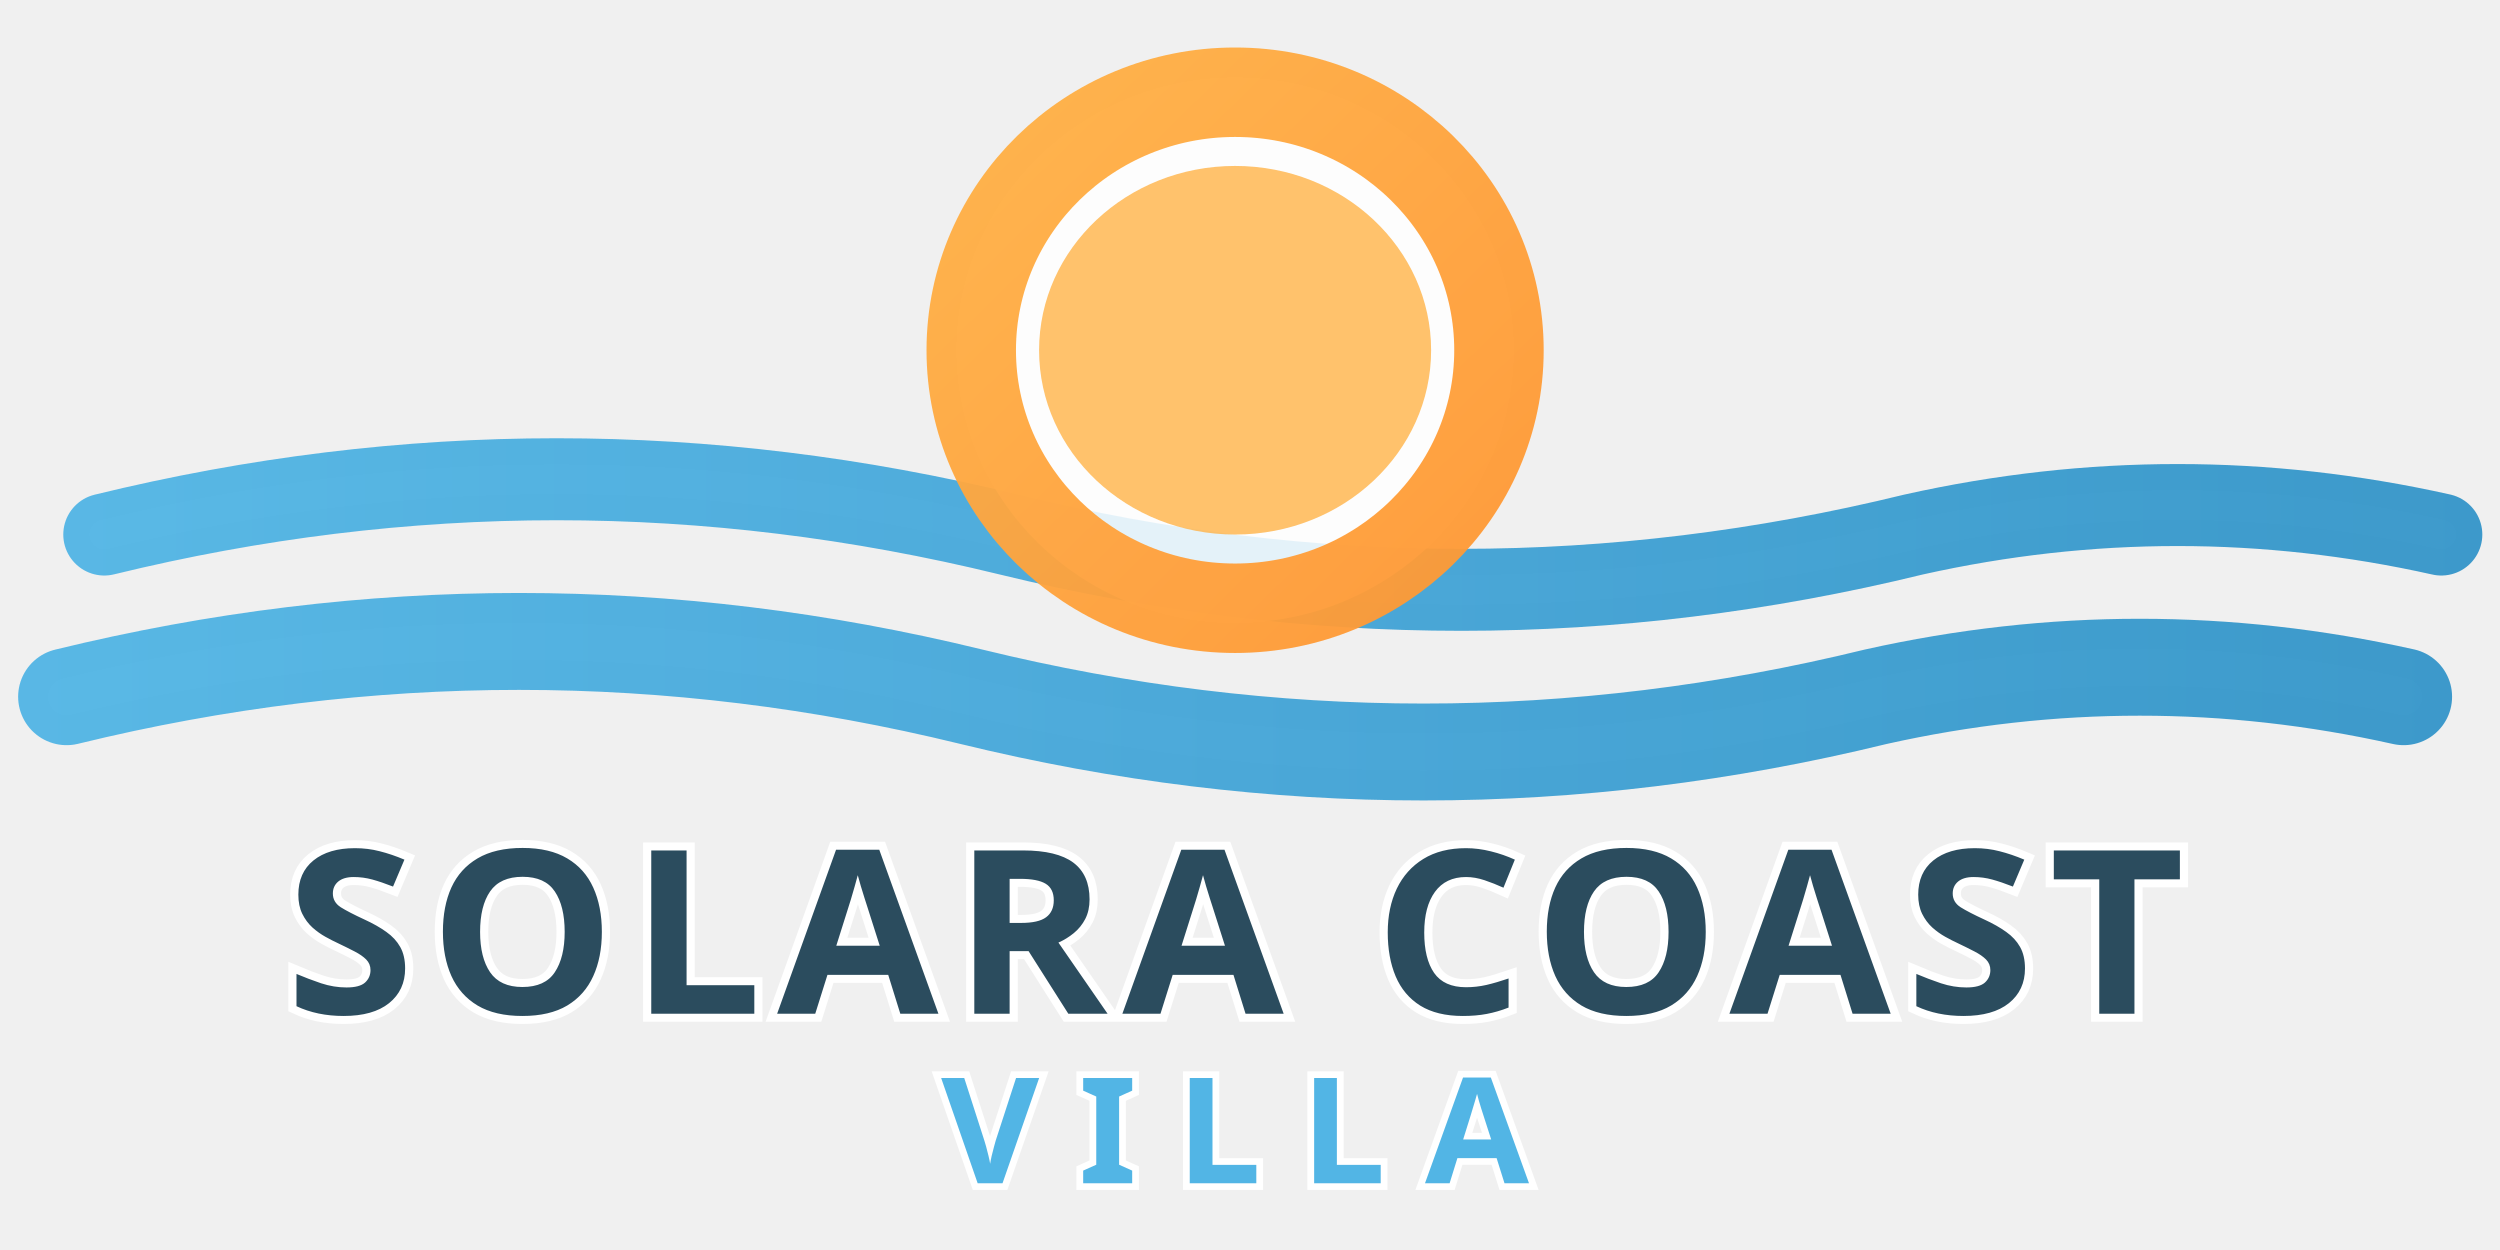
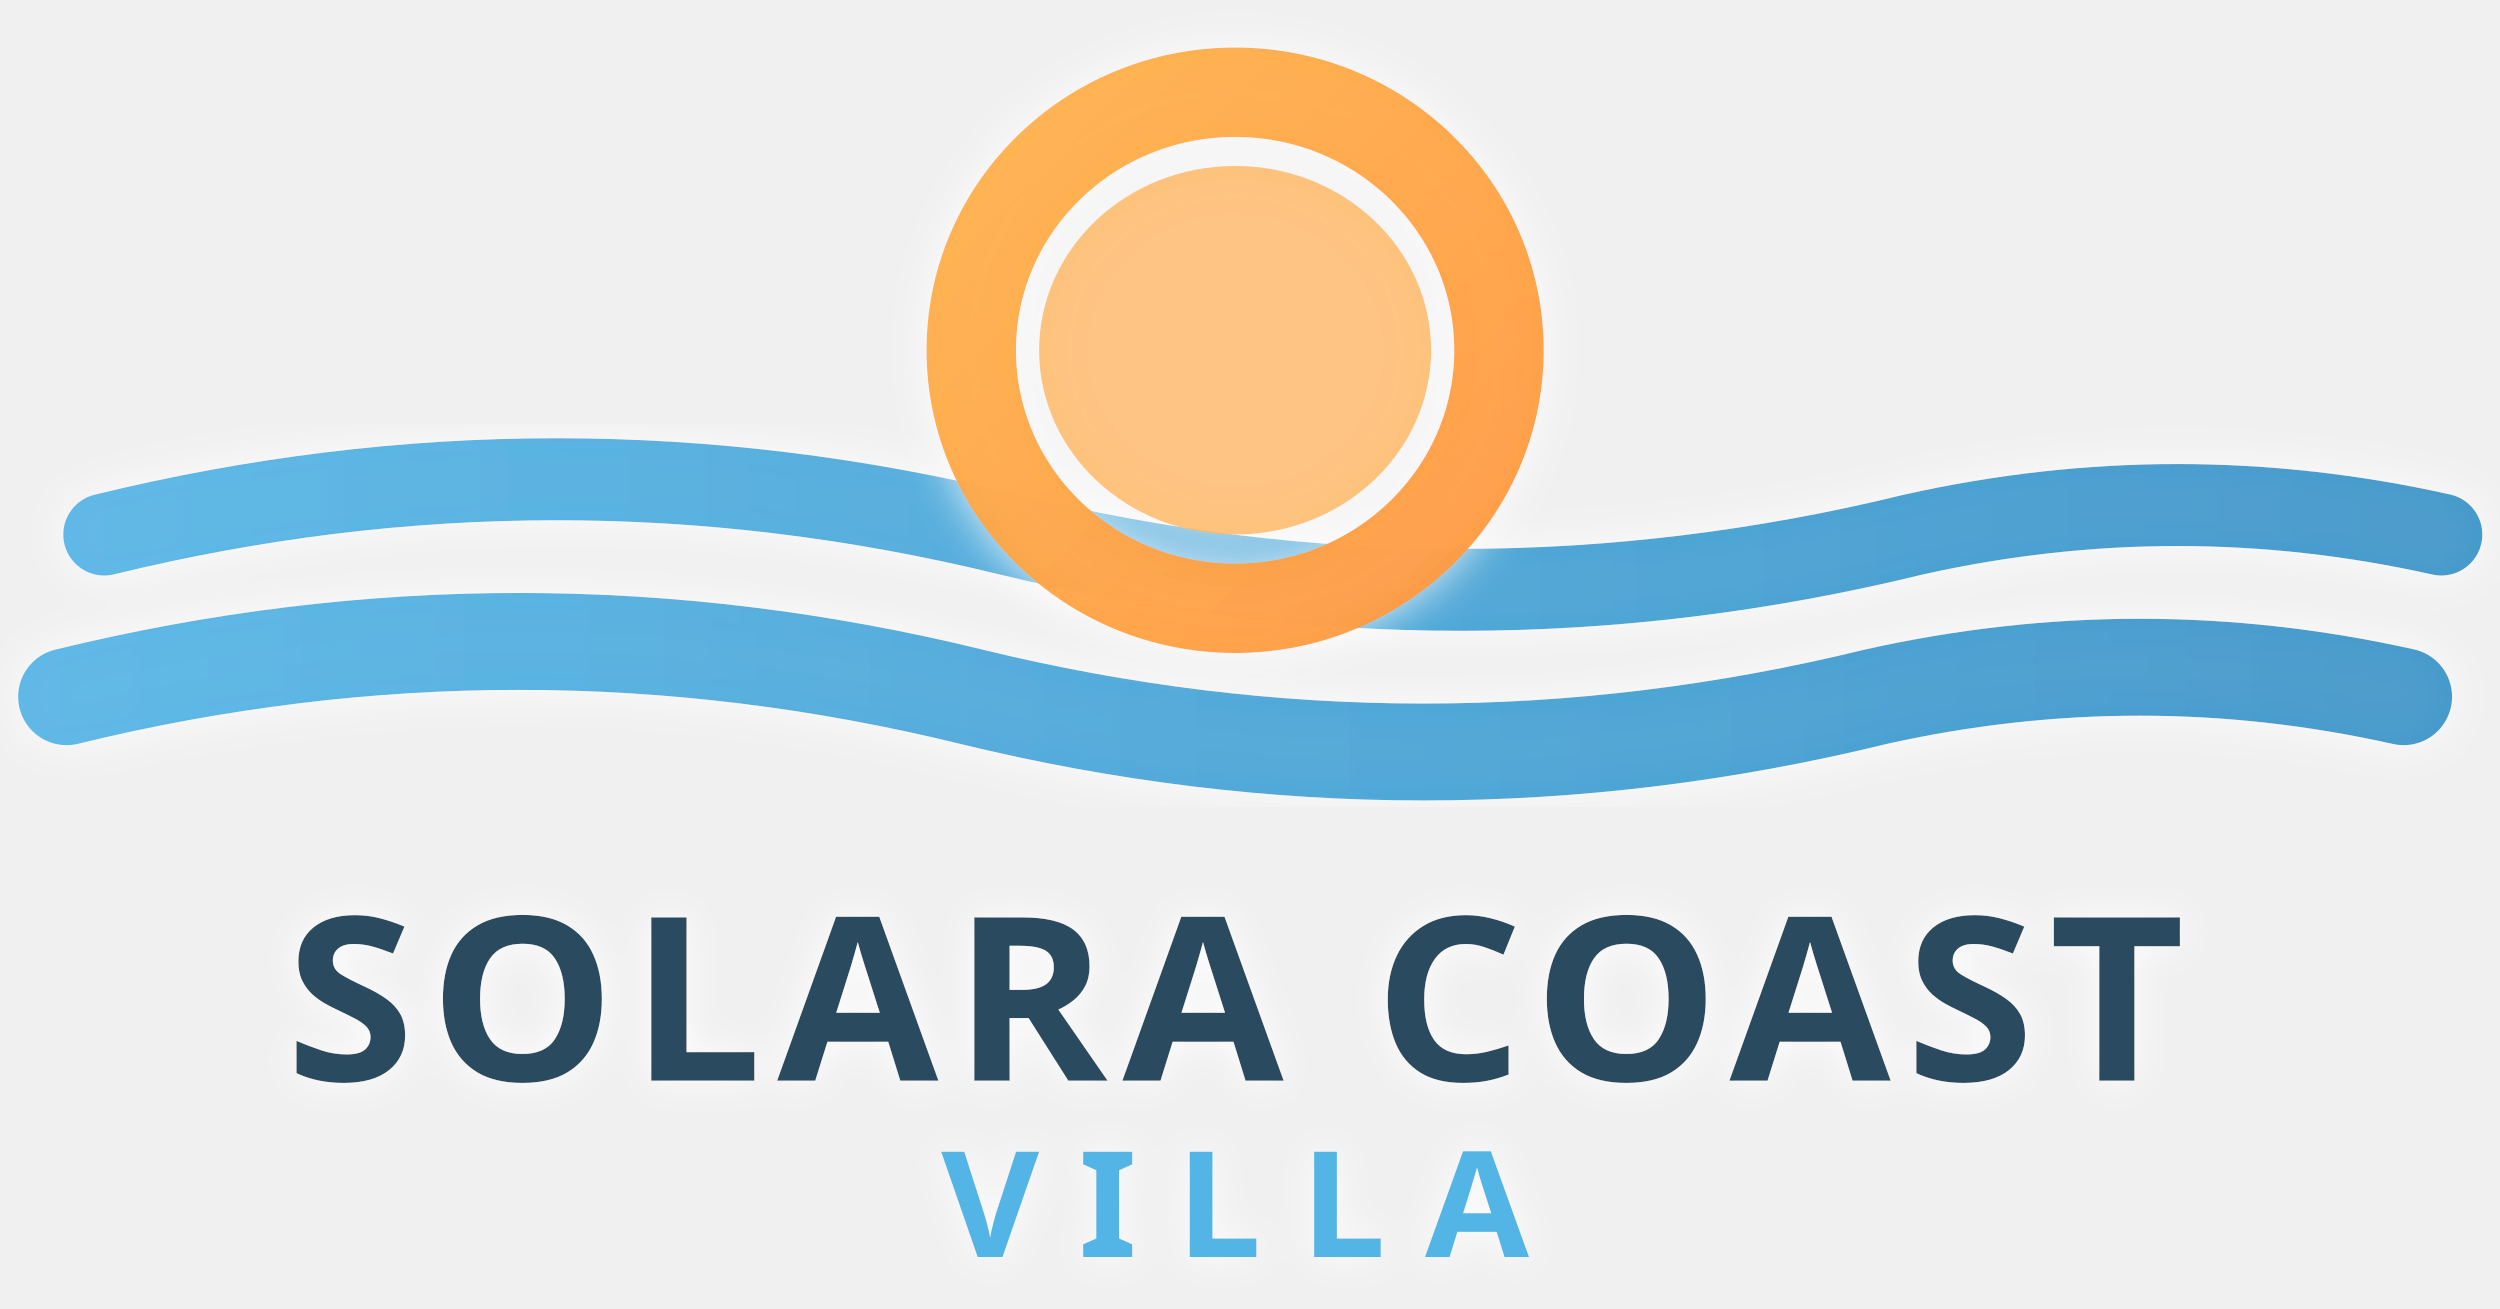
- <svg xmlns="http://www.w3.org/2000/svg" xmlns:xlink="http://www.w3.org/1999/xlink" viewBox="35 122 340 170" version="1.1" id="svg10">
+ <svg xmlns="http://www.w3.org/2000/svg" xmlns:xlink="http://www.w3.org/1999/xlink" viewBox="35 122 340 178" version="1.1">
  <defs>
    <linearGradient id="sunGrad" x1="159" y1="131" x2="241" y2="213" gradientUnits="userSpaceOnUse" gradientTransform="matrix(1.025285,0,0,1.002582,-2.082952,-0.8062611)">
      <stop offset="0%" style="stop-color:#FFB347;stop-opacity:1" />
      <stop offset="100%" style="stop-color:#FF9533;stop-opacity:1" />
    </linearGradient>
    <linearGradient id="waveGrad" x1="0%" y1="0%" x2="100%" y2="0%">
      <stop offset="0%" style="stop-color:#52B5E5;stop-opacity:1" />
      <stop offset="100%" style="stop-color:#3495C9;stop-opacity:1" />
    </linearGradient>
    <linearGradient xlink:href="#waveGrad" id="linearGradient11" x1="11.332" y1="689.716" x2="106.403" y2="689.716" gradientTransform="matrix(3.483375,0,0,0.2950966,-2.082952,-0.8062611)" gradientUnits="userSpaceOnUse" />
    <linearGradient xlink:href="#waveGrad" id="linearGradient12" x1="12.661" y1="639.7" x2="103.992" y2="639.7" gradientTransform="matrix(3.603562,0,0,0.2852545,-2.082952,-0.8062611)" gradientUnits="userSpaceOnUse" />
+     <filter id="glow" x="-20%" y="-20%" width="140%" height="140%">
+       <feGaussianBlur in="SourceAlpha" stdDeviation="3" result="blur" />
+       <feFlood flood-color="white" flood-opacity="0.85" result="color" />
+       <feComposite in="color" in2="blur" operator="in" result="softGlow" />
+       <feMerge>
+         <feMergeNode in="softGlow" />
+         <feMergeNode in="SourceGraphic" />
+       </feMerge>
+     </filter>
+     <filter id="textGlow" x="-10%" y="-35%" width="120%" height="170%">
+       <feGaussianBlur in="SourceAlpha" stdDeviation="2.5" result="blur" />
+       <feFlood flood-color="white" flood-opacity="0.9" result="color" />
+       <feComposite in="color" in2="blur" operator="in" result="softGlow" />
+       <feMerge>
+         <feMergeNode in="softGlow" />
+         <feMergeNode in="SourceGraphic" />
+       </feMerge>
+     </filter>
  </defs>
-   <path d="m 49.181,194.697 q 61.517,-15.039 123.034,0 61.517,15.039 123.034,0 35.885,-8.021 71.77,0" stroke="#ffffff" stroke-width="4" fill="none" stroke-linecap="round" opacity="0.85" />
-   <path d="m 49.181,194.697 q 61.517,-15.039 123.034,0 61.517,15.039 123.034,0 35.885,-8.021 71.77,0" stroke="url(#linearGradient12)" stroke-width="11.152" fill="none" stroke-linecap="round" opacity="0.95" />
-   <path d="m 44.055,216.754 q 61.517,-15.039 123.034,0 61.517,15.039 123.034,0 35.885,-8.021 71.77,0" stroke="#ffffff" stroke-width="5" fill="none" stroke-linecap="round" opacity="0.85" />
-   <path d="m 44.055,216.754 q 61.517,-15.039 123.034,0 61.517,15.039 123.034,0 35.885,-8.021 71.77,0" stroke="url(#linearGradient11)" stroke-width="13.18" fill="none" stroke-linecap="round" opacity="0.95" />
-   <ellipse cx="202.974" cy="169.633" rx="35.885" ry="35.09" stroke="#ffffff" stroke-width="4" fill="white" opacity="0.85" />
-   <ellipse cx="202.974" cy="169.633" rx="26.657" ry="25.065" fill="#ffb347" opacity="0.8" />
-   <ellipse cx="202.974" cy="169.633" rx="35.885" ry="35.09" stroke="url(#sunGrad)" stroke-width="12.166" fill="none" opacity="0.95" />
-   <text x="200.714" y="262.791" font-family="Verdana, Geneva, sans-serif" font-size="31.43px" font-weight="700" text-anchor="middle" letter-spacing="2" stroke="#ffffff" stroke-width="2.2" paint-order="stroke fill" fill="#2b4c5e" transform="scale(1.011259,0.9888668)">SOLARA COAST</text>
-   <text x="200" y="283" font-family="Verdana, Geneva, sans-serif" font-size="20px" font-weight="700" text-anchor="middle" textLength="195" lengthAdjust="spacing" stroke="#ffffff" stroke-width="1.8" paint-order="stroke fill" fill="#52b5e5" transform="matrix(1.025285,0,0,1.002582,-2.082952,-0.8062611)">V I L L A</text>
+   <g filter="url(#glow)">
+     <path d="m 49.181,194.697 q 61.517,-15.039 123.034,0 61.517,15.039 123.034,0 35.885,-8.021 71.77,0" stroke="url(#linearGradient12)" stroke-width="11.152" fill="none" stroke-linecap="round" opacity="0.95" />
+     <path d="m 44.055,216.754 q 61.517,-15.039 123.034,0 61.517,15.039 123.034,0 35.885,-8.021 71.77,0" stroke="url(#linearGradient11)" stroke-width="13.18" fill="none" stroke-linecap="round" opacity="0.95" />
+   </g>
+   <g filter="url(#glow)">
+     <ellipse cx="202.974" cy="169.633" rx="26.657" ry="25.065" fill="#ffb347" opacity="0.8" />
+     <ellipse cx="202.974" cy="169.633" rx="35.885" ry="35.09" stroke="url(#sunGrad)" stroke-width="12.166" fill="none" opacity="0.95" />
+   </g>
+   <text x="200.714" y="272" font-family="Verdana, Geneva, sans-serif" font-size="31.43px" font-weight="700" text-anchor="middle" letter-spacing="2" fill="#2b4c5e" transform="scale(1.011259,0.9888668)" filter="url(#textGlow)">SOLARA COAST</text>
+   <text x="200" y="293" font-family="Verdana, Geneva, sans-serif" font-size="20px" font-weight="700" text-anchor="middle" textLength="195" lengthAdjust="spacing" fill="#52b5e5" transform="matrix(1.025285,0,0,1.002582,-2.082952,-0.8062611)" filter="url(#textGlow)">V I L L A</text>
</svg>
